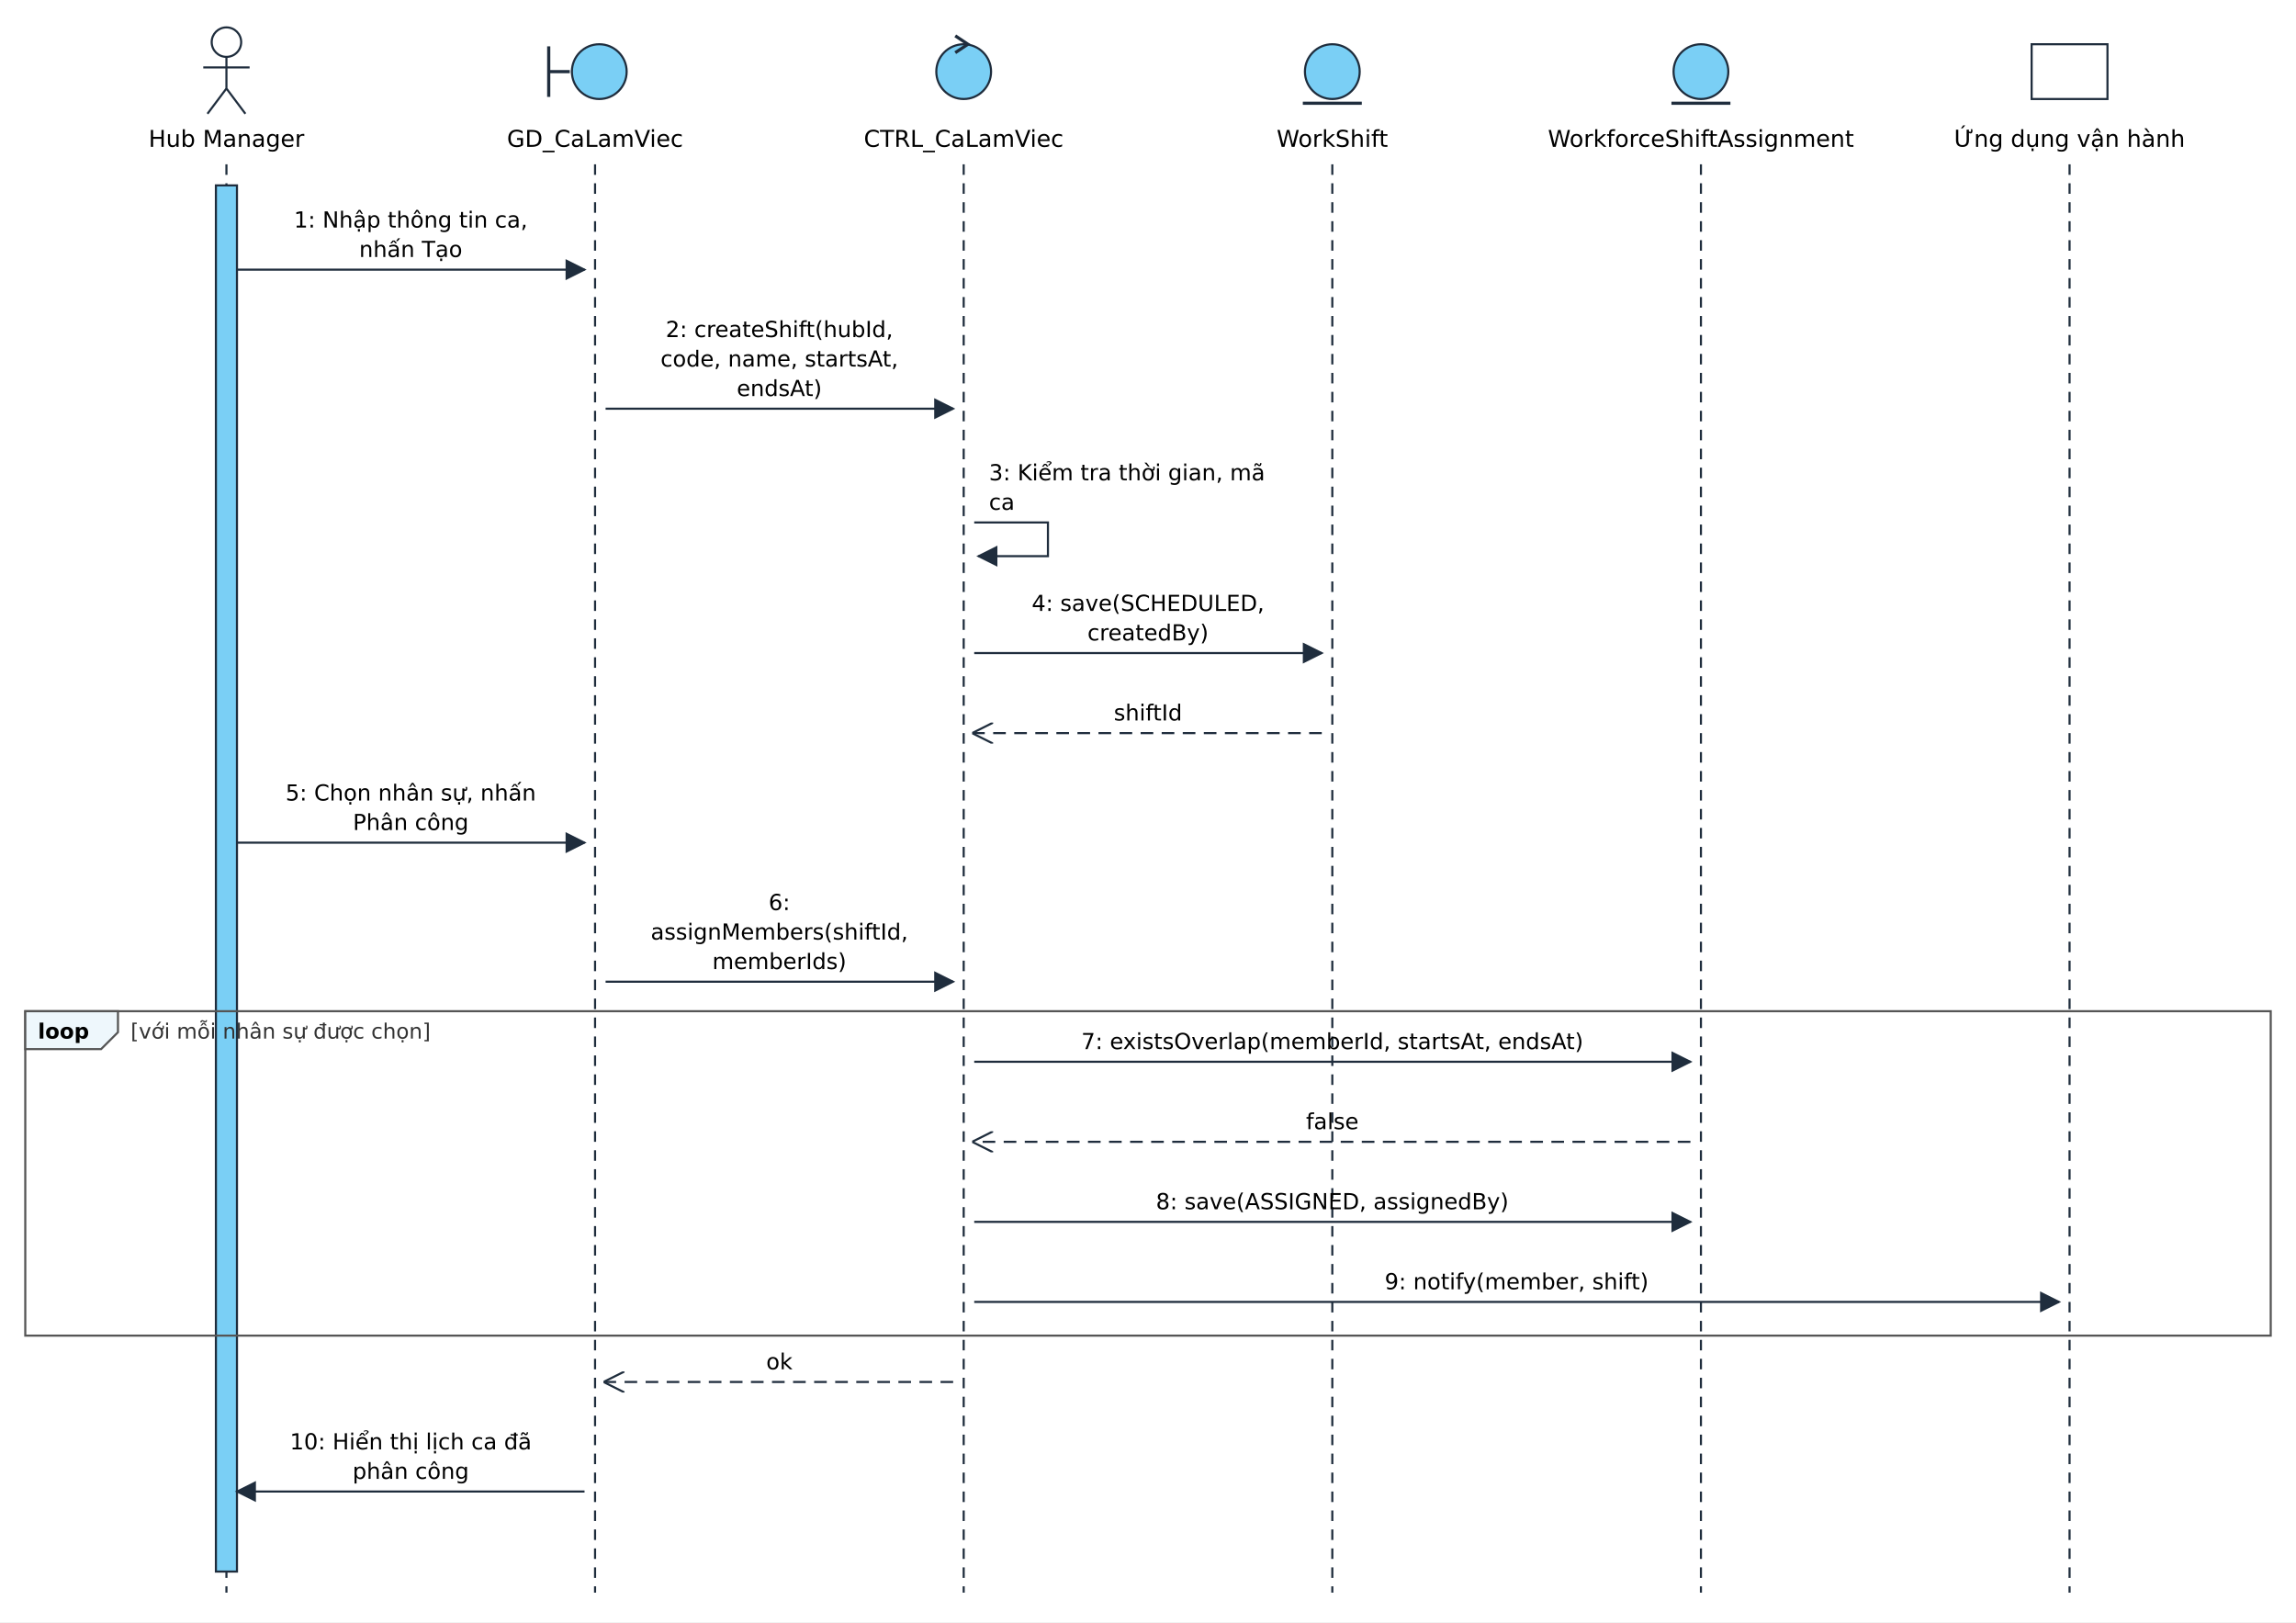
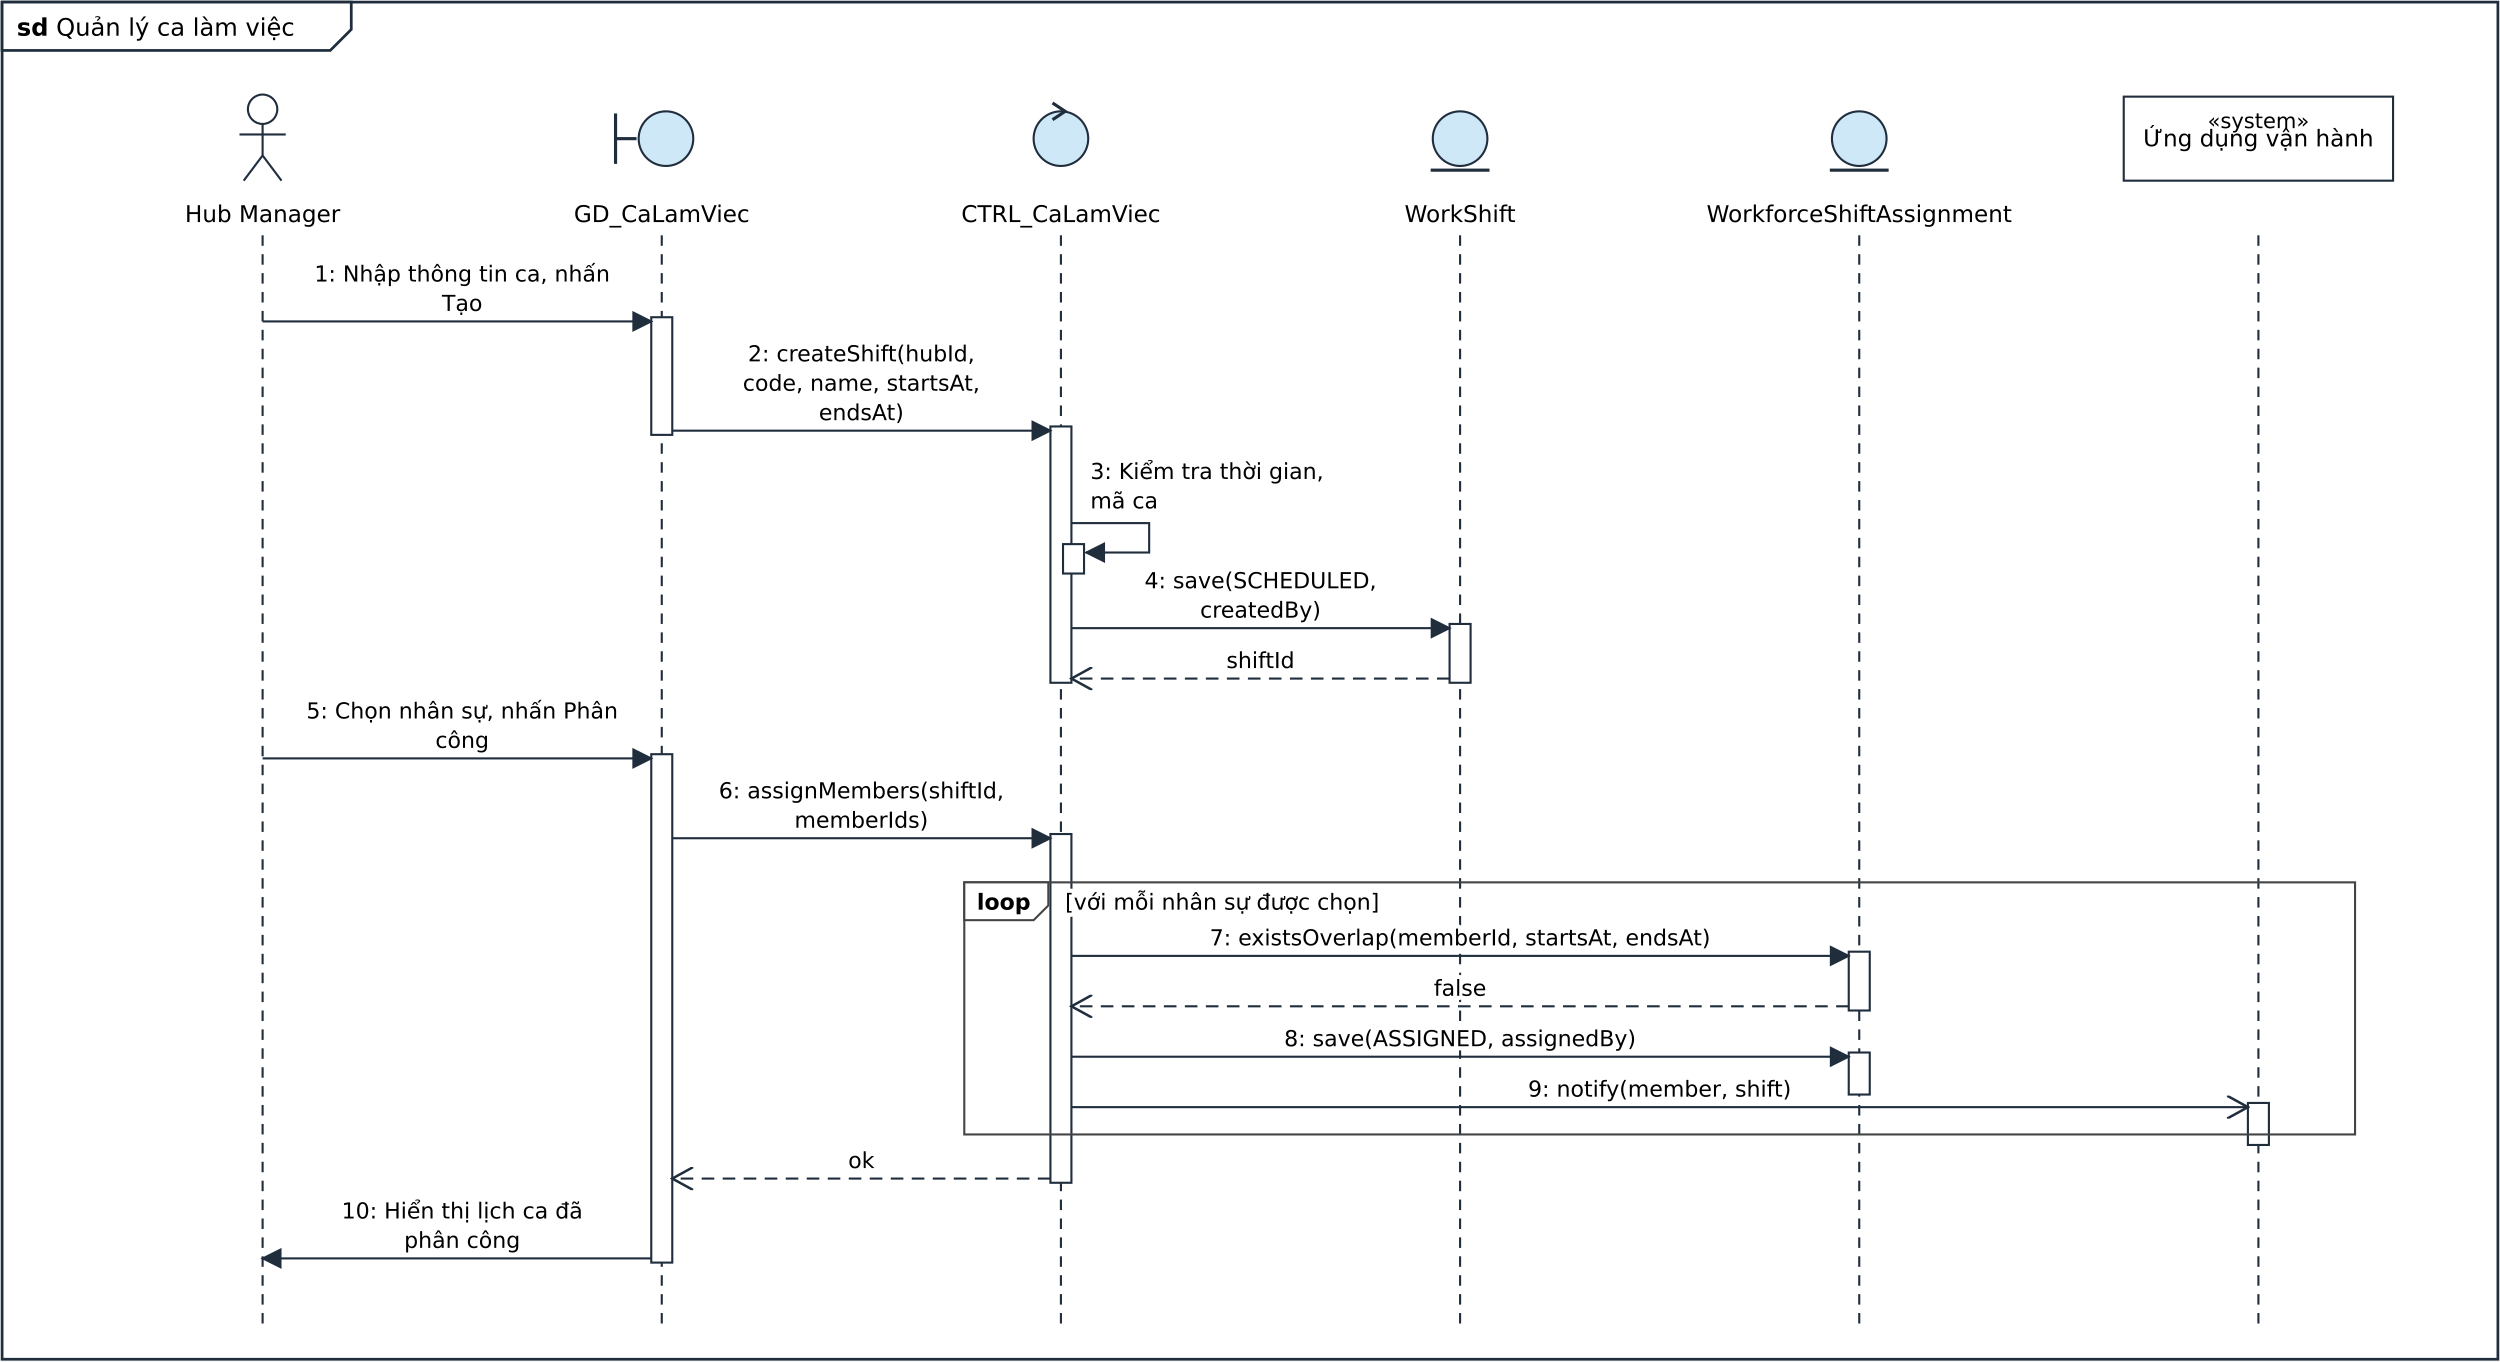
- <svg xmlns="http://www.w3.org/2000/svg" width="1090" height="770" viewBox="0 0 1090 770" font-family="DejaVu Sans, Arial, sans-serif">
+ <svg xmlns="http://www.w3.org/2000/svg" width="1190" height="648" viewBox="0 0 1190 648" font-family="DejaVu Sans, Arial, sans-serif">
  <defs>
    <marker id="arr" markerWidth="10" markerHeight="10" refX="9" refY="5" orient="auto">
      <path d="M0,0 L10,5 L0,10 Z" fill="#1f2d3d" />
    </marker>
-     <marker id="open" markerWidth="10" markerHeight="10" refX="9" refY="5" orient="auto">
-       <path d="M0,0 L10,5 L0,10" fill="none" stroke="#1f2d3d" />
+     <marker id="open" markerWidth="11" markerHeight="11" refX="10" refY="5.5" orient="auto">
+       <path d="M0,0 L10,5.5 L0,11" fill="none" stroke="#1f2d3d" stroke-width="1.2" />
    </marker>
  </defs>
-   <rect width="1090" height="770" fill="#fff" />
-   <circle cx="107.5" cy="20" r="7" fill="#fff" stroke="#1f2d3d" />
-   <path d="M107.5,27 L107.5,42 M96.5,32 L118.5,32 M107.5,42 L98.5,54 M107.5,42 L116.5,54" stroke="#1f2d3d" fill="none" />
-   <text x="107.5" y="69.7" font-size="11" font-weight="normal" text-anchor="middle">Hub Manager</text>
-   <line x1="107.5" y1="78" x2="107.5" y2="756" stroke="#1f2d3d" stroke-dasharray="5,4" />
-   <line x1="260.5" y1="22" x2="260.5" y2="46" stroke="#1f2d3d" stroke-width="1.5" />
-   <line x1="260.5" y1="34" x2="270.5" y2="34" stroke="#1f2d3d" stroke-width="1.5" />
-   <circle cx="284.5" cy="34" r="13" fill="#7acff5" stroke="#1f2d3d" />
-   <text x="282.5" y="69.7" font-size="11" font-weight="normal" text-anchor="middle">GD_CaLamViec</text>
-   <line x1="282.5" y1="78" x2="282.5" y2="756" stroke="#1f2d3d" stroke-dasharray="5,4" />
-   <circle cx="457.5" cy="34" r="13" fill="#7acff5" stroke="#1f2d3d" />
-   <path d="M453.5,17 L459.5,21 L453.5,25" fill="none" stroke="#1f2d3d" stroke-width="1.5" />
-   <text x="457.5" y="69.7" font-size="11" font-weight="normal" text-anchor="middle">CTRL_CaLamViec</text>
-   <line x1="457.5" y1="78" x2="457.5" y2="756" stroke="#1f2d3d" stroke-dasharray="5,4" />
-   <circle cx="632.5" cy="34" r="13" fill="#7acff5" stroke="#1f2d3d" />
-   <line x1="618.5" y1="49" x2="646.5" y2="49" stroke="#1f2d3d" stroke-width="1.5" />
-   <text x="632.5" y="69.7" font-size="11" font-weight="normal" text-anchor="middle">WorkShift</text>
-   <line x1="632.5" y1="78" x2="632.5" y2="756" stroke="#1f2d3d" stroke-dasharray="5,4" />
-   <circle cx="807.5" cy="34" r="13" fill="#7acff5" stroke="#1f2d3d" />
-   <line x1="793.5" y1="49" x2="821.5" y2="49" stroke="#1f2d3d" stroke-width="1.5" />
-   <text x="807.5" y="69.7" font-size="11" font-weight="normal" text-anchor="middle">WorkforceShiftAssignment</text>
-   <line x1="807.5" y1="78" x2="807.5" y2="756" stroke="#1f2d3d" stroke-dasharray="5,4" />
-   <rect x="964.5" y="21" width="36" height="26" fill="#fff" stroke="#1f2d3d" />
-   <text x="982.5" y="69.7" font-size="11" font-weight="normal" text-anchor="middle">Ứng dụng vận hành</text>
-   <line x1="982.5" y1="78" x2="982.5" y2="756" stroke="#1f2d3d" stroke-dasharray="5,4" />
-   <rect x="102.5" y="88" width="10" height="658" fill="#7acff5" stroke="#1f2d3d" />
-   <text x="195.0" y="108" font-size="10.5" text-anchor="middle">1: Nhập thông tin ca,</text>
-   <text x="195.0" y="122" font-size="10.5" text-anchor="middle">nhấn Tạo</text>
-   <line x1="112.5" y1="128" x2="277.5" y2="128" stroke="#1f2d3d" marker-end="url(#arr)" />
-   <text x="370.0" y="160" font-size="10.5" text-anchor="middle">2: createShift(hubId,</text>
-   <text x="370.0" y="174" font-size="10.5" text-anchor="middle">code, name, startsAt,</text>
-   <text x="370.0" y="188" font-size="10.5" text-anchor="middle">endsAt)</text>
-   <line x1="287.5" y1="194" x2="452.5" y2="194" stroke="#1f2d3d" marker-end="url(#arr)" />
-   <text x="469.5" y="228" font-size="10.5">3: Kiểm tra thời gian, mã</text>
-   <text x="469.5" y="242" font-size="10.5">ca</text>
-   <path d="M462.5,248 L497.5,248 L497.5,264 L464.5,264" fill="none" stroke="#1f2d3d" marker-end="url(#arr)" />
-   <text x="545.0" y="290" font-size="10.5" text-anchor="middle">4: save(SCHEDULED,</text>
-   <text x="545.0" y="304" font-size="10.5" text-anchor="middle">createdBy)</text>
-   <line x1="462.5" y1="310" x2="627.5" y2="310" stroke="#1f2d3d" marker-end="url(#arr)" />
-   <text x="545.0" y="342" font-size="10.5" text-anchor="middle">shiftId</text>
-   <line x1="627.5" y1="348" x2="462.5" y2="348" stroke="#1f2d3d" stroke-dasharray="6,4" marker-end="url(#open)" />
-   <text x="195.0" y="380" font-size="10.5" text-anchor="middle">5: Chọn nhân sự, nhấn</text>
-   <text x="195.0" y="394" font-size="10.5" text-anchor="middle">Phân công</text>
-   <line x1="112.5" y1="400" x2="277.5" y2="400" stroke="#1f2d3d" marker-end="url(#arr)" />
-   <text x="370.0" y="432" font-size="10.5" text-anchor="middle">6:</text>
-   <text x="370.0" y="446" font-size="10.5" text-anchor="middle">assignMembers(shiftId,</text>
-   <text x="370.0" y="460" font-size="10.5" text-anchor="middle">memberIds)</text>
-   <line x1="287.5" y1="466" x2="452.5" y2="466" stroke="#1f2d3d" marker-end="url(#arr)" />
-   <text x="632.5" y="498" font-size="10.5" text-anchor="middle">7: existsOverlap(memberId, startsAt, endsAt)</text>
-   <line x1="462.5" y1="504" x2="802.5" y2="504" stroke="#1f2d3d" marker-end="url(#arr)" />
-   <text x="632.5" y="536" font-size="10.5" text-anchor="middle">false</text>
-   <line x1="802.5" y1="542" x2="462.5" y2="542" stroke="#1f2d3d" stroke-dasharray="6,4" marker-end="url(#open)" />
-   <text x="632.5" y="574" font-size="10.5" text-anchor="middle">8: save(ASSIGNED, assignedBy)</text>
-   <line x1="462.5" y1="580" x2="802.5" y2="580" stroke="#1f2d3d" marker-end="url(#arr)" />
-   <text x="720.0" y="612" font-size="10.5" text-anchor="middle">9: notify(member, shift)</text>
-   <line x1="462.5" y1="618" x2="977.5" y2="618" stroke="#1f2d3d" marker-end="url(#arr)" />
-   <text x="370.0" y="650" font-size="10.5" text-anchor="middle">ok</text>
-   <line x1="452.5" y1="656" x2="287.5" y2="656" stroke="#1f2d3d" stroke-dasharray="6,4" marker-end="url(#open)" />
-   <text x="195.0" y="688" font-size="10.5" text-anchor="middle">10: Hiển thị lịch ca đã</text>
-   <text x="195.0" y="702" font-size="10.5" text-anchor="middle">phân công</text>
-   <line x1="277.5" y1="708" x2="112.5" y2="708" stroke="#1f2d3d" marker-end="url(#arr)" />
-   <rect x="12" y="480" width="1066" height="154" fill="none" stroke="#555" />
-   <path d="M12,480 L56,480 L56,490 L48,498 L12,498 Z" fill="#eef7fc" stroke="#555" />
-   <text x="18" y="493" font-size="10" font-weight="bold">loop</text>
-   <text x="62" y="493" font-size="10" fill="#333">[với mỗi nhân sự được chọn]</text>
+   <rect width="1190" height="648" fill="#fff" />
+   <rect x="1" y="1" width="1188" height="646" fill="none" stroke="#1f2d3d" stroke-width="1.3" />
+   <path d="M1,1 L167.2,1 L167.2,14 L157.2,24 L1,24 Z" fill="#fff" stroke="#1f2d3d" stroke-width="1.3" />
+   <text x="8" y="17" font-size="11.5">
+     <tspan font-weight="bold">sd</tspan> Quản lý ca làm việc</text>
+   <circle cx="125.0" cy="52" r="7" fill="#fff" stroke="#1f2d3d" />
+   <path d="M125.0,59 L125.0,74 M114.0,64 L136.0,64 M125.0,74 L116.0,86 M125.0,74 L134.0,86" stroke="#1f2d3d" fill="none" />
+   <text x="125.0" y="105.7" font-size="11" font-weight="normal" text-anchor="middle">Hub Manager</text>
+   <line x1="125.0" y1="112" x2="125.0" y2="632" stroke="#1f2d3d" stroke-dasharray="5,4" />
+   <line x1="293.0" y1="54" x2="293.0" y2="78" stroke="#1f2d3d" stroke-width="1.5" />
+   <line x1="293.0" y1="66" x2="303.0" y2="66" stroke="#1f2d3d" stroke-width="1.5" />
+   <circle cx="317.0" cy="66" r="13" fill="#cfe8f7" stroke="#1f2d3d" />
+   <text x="315.0" y="105.7" font-size="11" font-weight="normal" text-anchor="middle">GD_CaLamViec</text>
+   <line x1="315.0" y1="112" x2="315.0" y2="632" stroke="#1f2d3d" stroke-dasharray="5,4" />
+   <circle cx="505.0" cy="66" r="13" fill="#cfe8f7" stroke="#1f2d3d" />
+   <path d="M501.0,49 L507.0,53 L501.0,57" fill="none" stroke="#1f2d3d" stroke-width="1.5" />
+   <text x="505.0" y="105.7" font-size="11" font-weight="normal" text-anchor="middle">CTRL_CaLamViec</text>
+   <line x1="505.0" y1="112" x2="505.0" y2="632" stroke="#1f2d3d" stroke-dasharray="5,4" />
+   <circle cx="695.0" cy="66" r="13" fill="#cfe8f7" stroke="#1f2d3d" />
+   <line x1="681.0" y1="81" x2="709.0" y2="81" stroke="#1f2d3d" stroke-width="1.5" />
+   <text x="695.0" y="105.7" font-size="11" font-weight="normal" text-anchor="middle">WorkShift</text>
+   <line x1="695.0" y1="112" x2="695.0" y2="632" stroke="#1f2d3d" stroke-dasharray="5,4" />
+   <circle cx="885.0" cy="66" r="13" fill="#cfe8f7" stroke="#1f2d3d" />
+   <line x1="871.0" y1="81" x2="899.0" y2="81" stroke="#1f2d3d" stroke-width="1.5" />
+   <text x="885.0" y="105.7" font-size="11" font-weight="normal" text-anchor="middle">WorkforceShiftAssignment</text>
+   <line x1="885.0" y1="112" x2="885.0" y2="632" stroke="#1f2d3d" stroke-dasharray="5,4" />
+   <rect x="1010.9" y="46" width="128.2" height="40" fill="#fff" stroke="#1f2d3d" />
+   <text x="1075.0" y="61" font-size="10" text-anchor="middle">«system»</text>
+   <text x="1075.0" y="69.7" font-size="11" font-weight="normal" text-anchor="middle">Ứng dụng vận hành</text>
+   <line x1="1075.0" y1="112" x2="1075.0" y2="632" stroke="#1f2d3d" stroke-dasharray="5,4" />
+   <rect x="310.0" y="151" width="10" height="56" fill="#fff" stroke="#1f2d3d" />
+   <rect x="500.0" y="203" width="10" height="122" fill="#fff" stroke="#1f2d3d" />
+   <rect x="506.0" y="259" width="10" height="14" fill="#fff" stroke="#1f2d3d" />
+   <rect x="690.0" y="297" width="10" height="28" fill="#fff" stroke="#1f2d3d" />
+   <rect x="310.0" y="359" width="10" height="242" fill="#fff" stroke="#1f2d3d" />
+   <rect x="500.0" y="397" width="10" height="166" fill="#fff" stroke="#1f2d3d" />
+   <rect x="880.0" y="453" width="10" height="28" fill="#fff" stroke="#1f2d3d" />
+   <rect x="880.0" y="501" width="10" height="20" fill="#fff" stroke="#1f2d3d" />
+   <rect x="1070.0" y="525" width="10" height="20" fill="#fff" stroke="#1f2d3d" />
+   <text x="220.0" y="134" font-size="10.5" text-anchor="middle" paint-order="stroke" stroke="#fff" stroke-width="4" stroke-linejoin="round">1: Nhập thông tin ca, nhấn</text>
+   <text x="220.0" y="148" font-size="10.5" text-anchor="middle" paint-order="stroke" stroke="#fff" stroke-width="4" stroke-linejoin="round">Tạo</text>
+   <line x1="125.0" y1="153" x2="310.0" y2="153" stroke="#1f2d3d" marker-end="url(#arr)" />
+   <text x="410.0" y="172" font-size="10.5" text-anchor="middle" paint-order="stroke" stroke="#fff" stroke-width="4" stroke-linejoin="round">2: createShift(hubId,</text>
+   <text x="410.0" y="186" font-size="10.5" text-anchor="middle" paint-order="stroke" stroke="#fff" stroke-width="4" stroke-linejoin="round">code, name, startsAt,</text>
+   <text x="410.0" y="200" font-size="10.5" text-anchor="middle" paint-order="stroke" stroke="#fff" stroke-width="4" stroke-linejoin="round">endsAt)</text>
+   <line x1="320.0" y1="205" x2="500.0" y2="205" stroke="#1f2d3d" marker-end="url(#arr)" />
+   <text x="519.0" y="228" font-size="10.5" paint-order="stroke" stroke="#fff" stroke-width="4" stroke-linejoin="round">3: Kiểm tra thời gian,</text>
+   <text x="519.0" y="242" font-size="10.5" paint-order="stroke" stroke="#fff" stroke-width="4" stroke-linejoin="round">mã ca</text>
+   <path d="M510.0,249 L547.0,249 L547.0,263 L517.0,263" fill="none" stroke="#1f2d3d" marker-end="url(#arr)" />
+   <text x="600.0" y="280" font-size="10.5" text-anchor="middle" paint-order="stroke" stroke="#fff" stroke-width="4" stroke-linejoin="round">4: save(SCHEDULED,</text>
+   <text x="600.0" y="294" font-size="10.5" text-anchor="middle" paint-order="stroke" stroke="#fff" stroke-width="4" stroke-linejoin="round">createdBy)</text>
+   <line x1="510.0" y1="299" x2="690.0" y2="299" stroke="#1f2d3d" marker-end="url(#arr)" />
+   <text x="600.0" y="318" font-size="10.5" text-anchor="middle" paint-order="stroke" stroke="#fff" stroke-width="4" stroke-linejoin="round">shiftId</text>
+   <line x1="690.0" y1="323" x2="510.0" y2="323" stroke="#1f2d3d" stroke-dasharray="6,4" marker-end="url(#open)" />
+   <text x="220.0" y="342" font-size="10.5" text-anchor="middle" paint-order="stroke" stroke="#fff" stroke-width="4" stroke-linejoin="round">5: Chọn nhân sự, nhấn Phân</text>
+   <text x="220.0" y="356" font-size="10.5" text-anchor="middle" paint-order="stroke" stroke="#fff" stroke-width="4" stroke-linejoin="round">công</text>
+   <line x1="125.0" y1="361" x2="310.0" y2="361" stroke="#1f2d3d" marker-end="url(#arr)" />
+   <text x="410.0" y="380" font-size="10.5" text-anchor="middle" paint-order="stroke" stroke="#fff" stroke-width="4" stroke-linejoin="round">6: assignMembers(shiftId,</text>
+   <text x="410.0" y="394" font-size="10.5" text-anchor="middle" paint-order="stroke" stroke="#fff" stroke-width="4" stroke-linejoin="round">memberIds)</text>
+   <line x1="320.0" y1="399" x2="500.0" y2="399" stroke="#1f2d3d" marker-end="url(#arr)" />
+   <text x="695.0" y="450" font-size="10.5" text-anchor="middle" paint-order="stroke" stroke="#fff" stroke-width="4" stroke-linejoin="round">7: existsOverlap(memberId, startsAt, endsAt)</text>
+   <line x1="510.0" y1="455" x2="880.0" y2="455" stroke="#1f2d3d" marker-end="url(#arr)" />
+   <text x="695.0" y="474" font-size="10.5" text-anchor="middle" paint-order="stroke" stroke="#fff" stroke-width="4" stroke-linejoin="round">false</text>
+   <line x1="880.0" y1="479" x2="510.0" y2="479" stroke="#1f2d3d" stroke-dasharray="6,4" marker-end="url(#open)" />
+   <text x="695.0" y="498" font-size="10.5" text-anchor="middle" paint-order="stroke" stroke="#fff" stroke-width="4" stroke-linejoin="round">8: save(ASSIGNED, assignedBy)</text>
+   <line x1="510.0" y1="503" x2="880.0" y2="503" stroke="#1f2d3d" marker-end="url(#arr)" />
+   <text x="790.0" y="522" font-size="10.5" text-anchor="middle" paint-order="stroke" stroke="#fff" stroke-width="4" stroke-linejoin="round">9: notify(member, shift)</text>
+   <line x1="510.0" y1="527" x2="1070.0" y2="527" stroke="#1f2d3d" marker-end="url(#open)" />
+   <text x="410.0" y="556" font-size="10.5" text-anchor="middle" paint-order="stroke" stroke="#fff" stroke-width="4" stroke-linejoin="round">ok</text>
+   <line x1="500.0" y1="561" x2="320.0" y2="561" stroke="#1f2d3d" stroke-dasharray="6,4" marker-end="url(#open)" />
+   <text x="220.0" y="580" font-size="10.5" text-anchor="middle" paint-order="stroke" stroke="#fff" stroke-width="4" stroke-linejoin="round">10: Hiển thị lịch ca đã</text>
+   <text x="220.0" y="594" font-size="10.5" text-anchor="middle" paint-order="stroke" stroke="#fff" stroke-width="4" stroke-linejoin="round">phân công</text>
+   <line x1="310.0" y1="599" x2="125.0" y2="599" stroke="#1f2d3d" marker-end="url(#arr)" />
+   <rect x="459.0" y="420" width="662.0" height="120" fill="none" stroke="#444" />
+   <path d="M459.0,420 L499.0,420 L499.0,431 L492.0,438 L459.0,438 Z" fill="#fff" stroke="#444" />
+   <text x="465.0" y="433" font-size="10.5" font-weight="bold">loop</text>
+   <text x="507.0" y="433" font-size="10.5" paint-order="stroke" stroke="#fff" stroke-width="4" stroke-linejoin="round">[với mỗi nhân sự được chọn]</text>
</svg>
